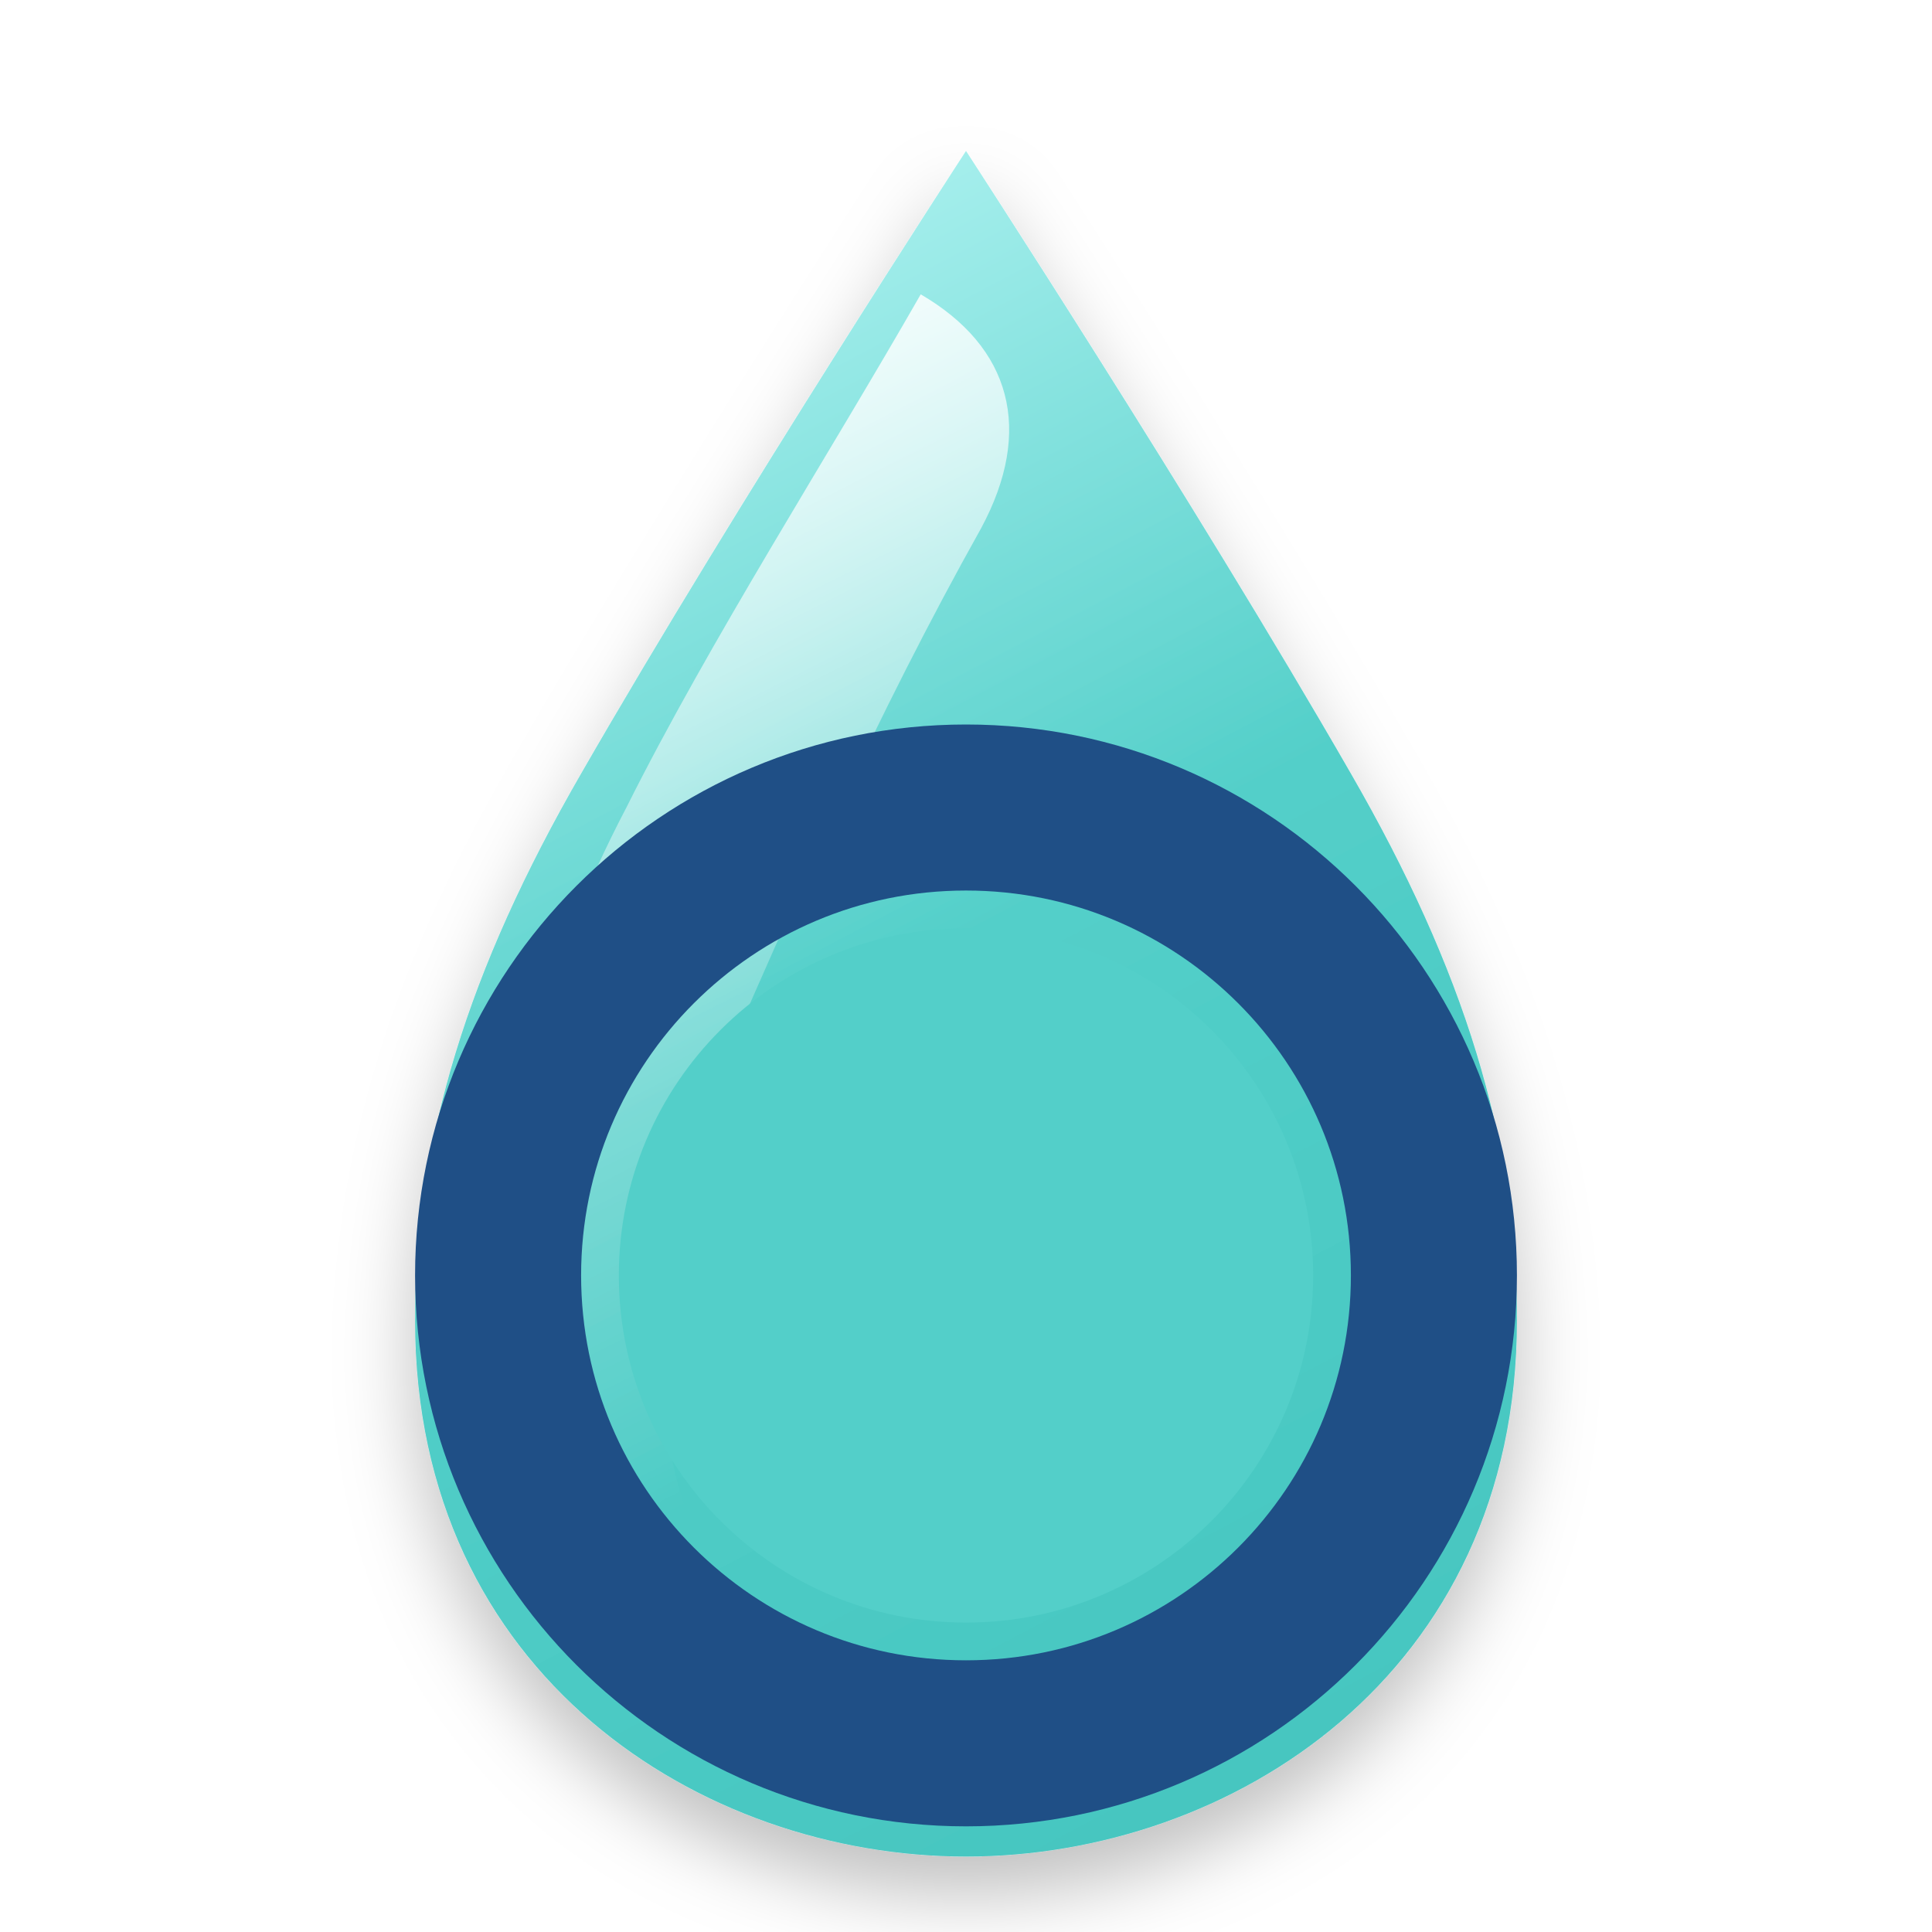
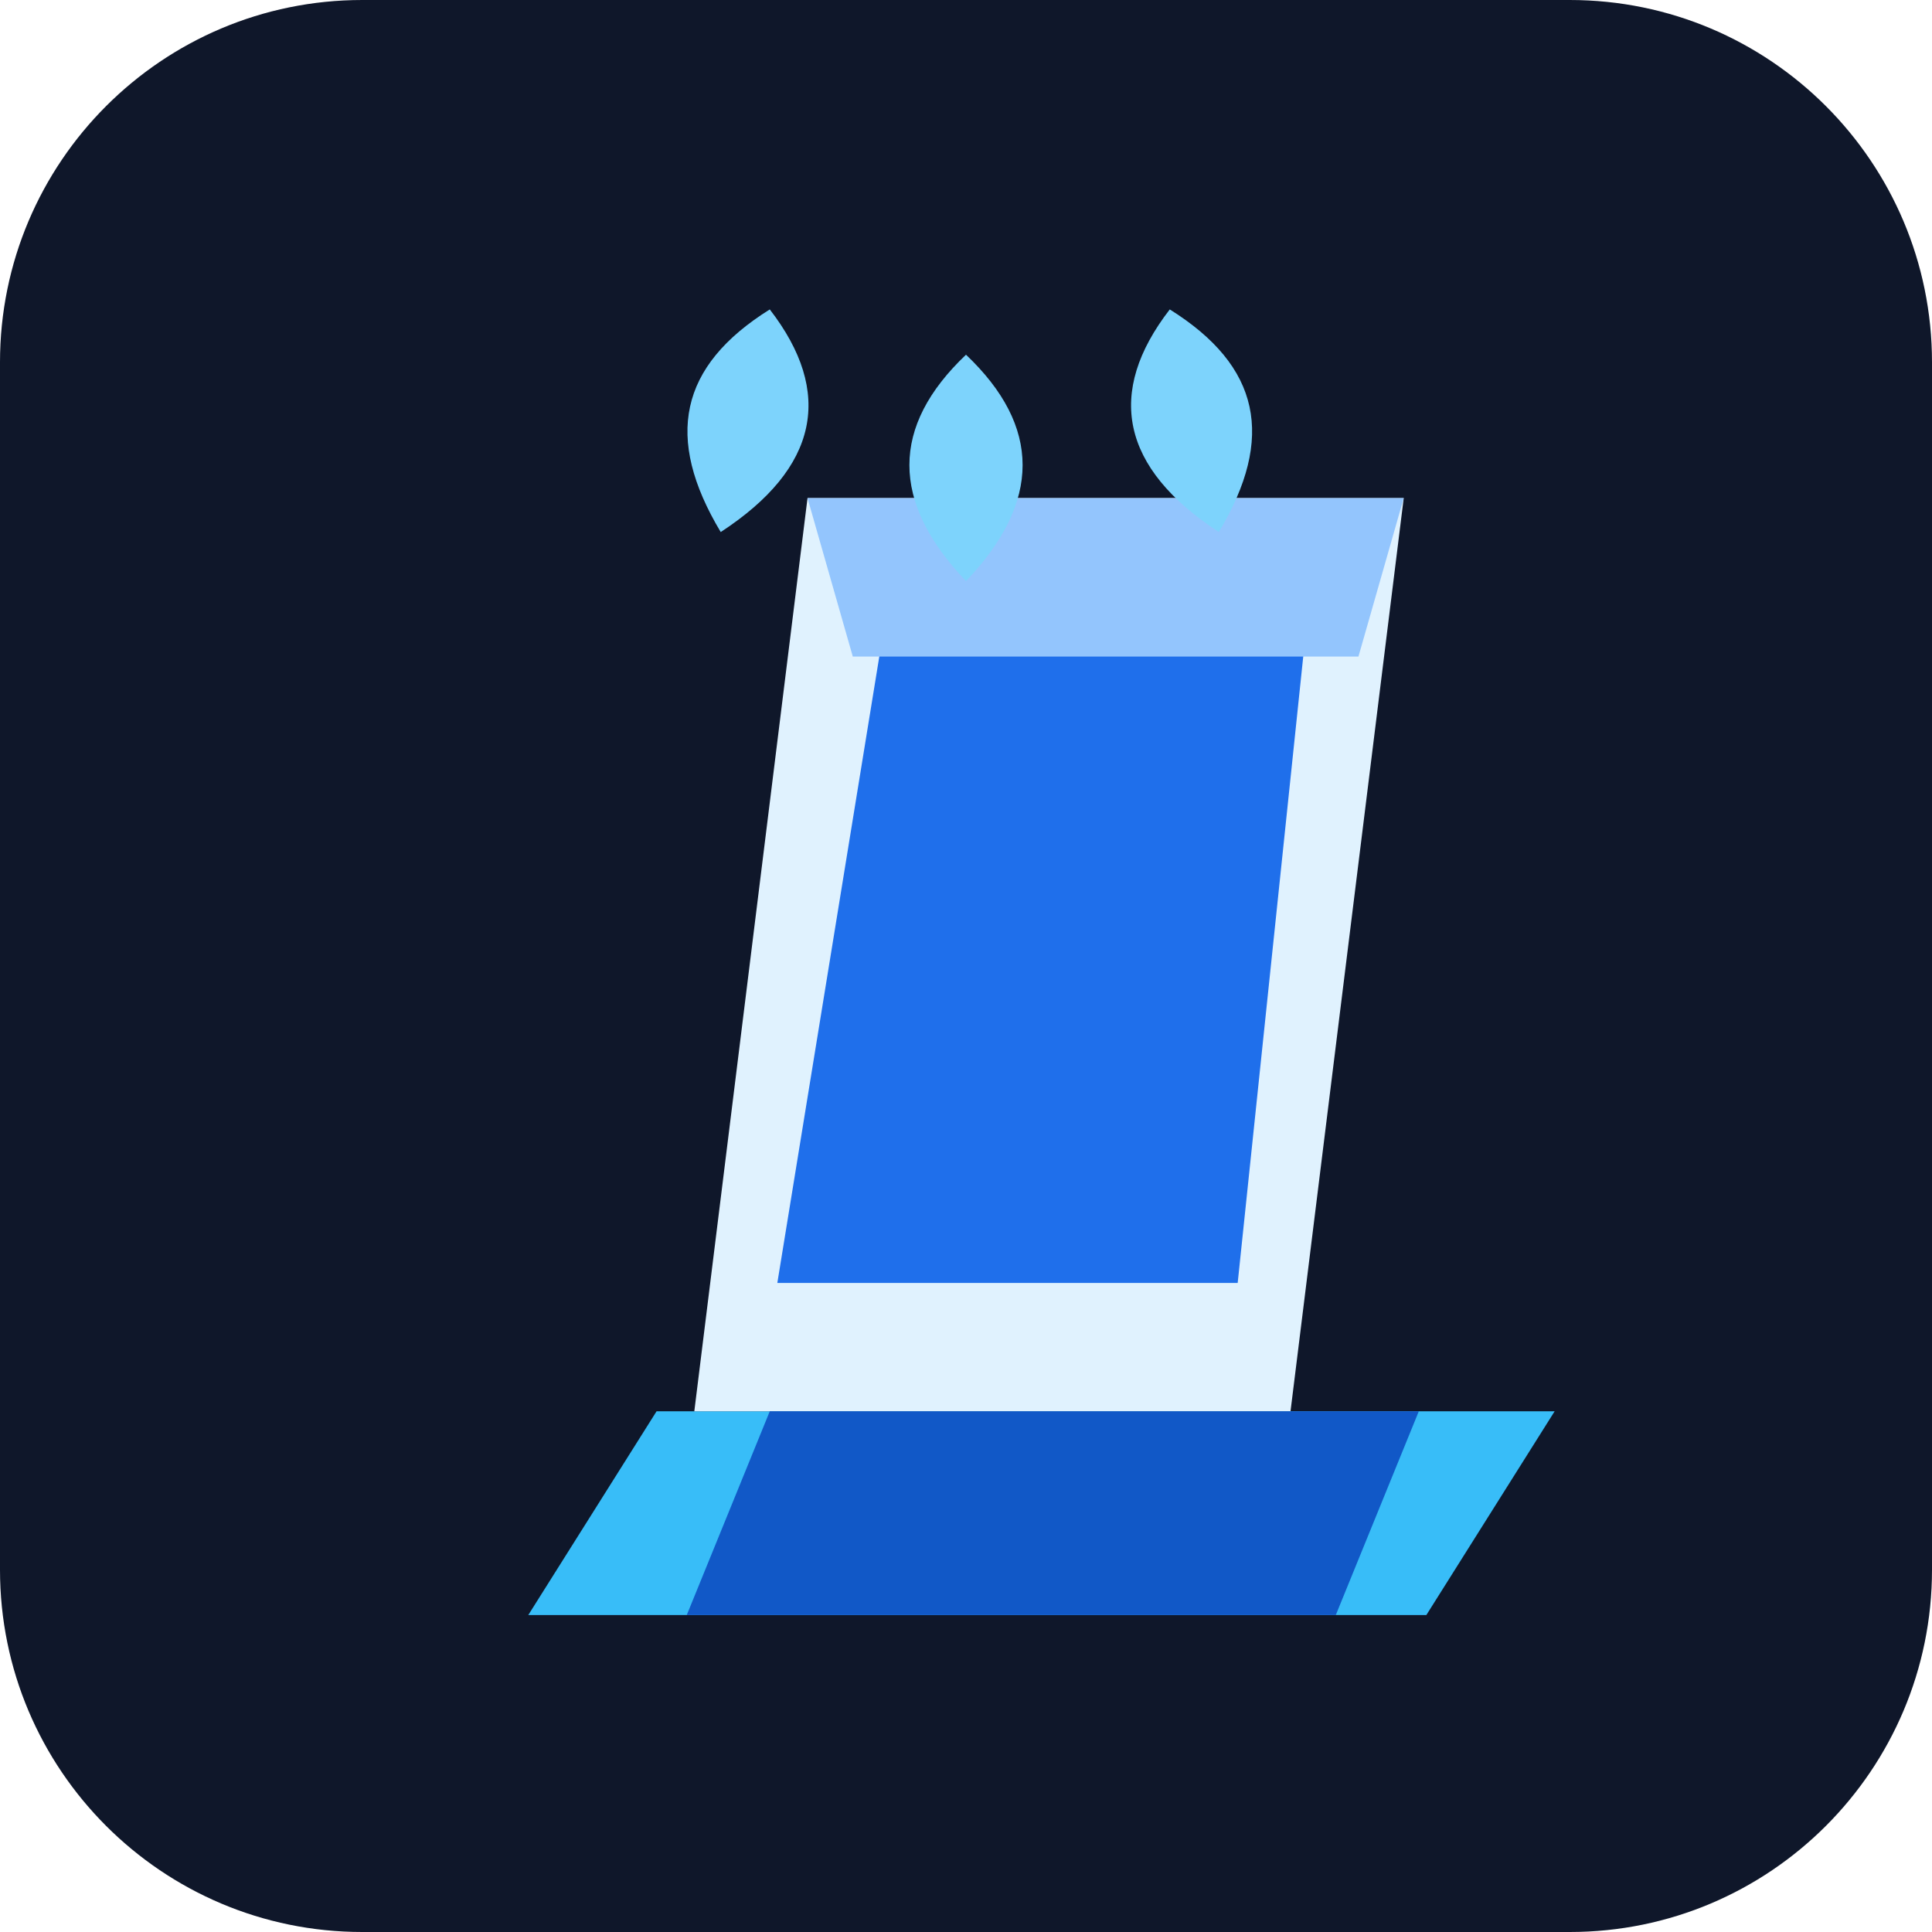
- <svg xmlns="http://www.w3.org/2000/svg" viewBox="0 0 512 512" role="img" aria-label="Favicon">
-   <defs>
-     <linearGradient id="dropGrad" x1="160" y1="80" x2="360" y2="460" gradientUnits="userSpaceOnUse">
-       <stop offset="0" stop-color="#a9f0ee" />
-       <stop offset="0.45" stop-color="#53cfc9" />
-       <stop offset="1" stop-color="#46c6c0" />
-     </linearGradient>
-     <linearGradient id="shineGrad" x1="140" y1="120" x2="260" y2="360" gradientUnits="userSpaceOnUse">
-       <stop offset="0" stop-color="#ffffff" stop-opacity="0.9" />
-       <stop offset="0.45" stop-color="#ffffff" stop-opacity="0.35" />
-       <stop offset="1" stop-color="#ffffff" stop-opacity="0" />
-     </linearGradient>
-     <filter id="softShadow" x="-20%" y="-20%" width="140%" height="140%">
-       <feDropShadow dx="0" dy="10" stdDeviation="10" flood-color="#000000" flood-opacity="0.25" />
-     </filter>
-   </defs>
-   <path filter="url(#softShadow)" d="M256 40            C256 40 196 132 154 205            C124 257 110 302 110 350            C110 444 186 492 256 492            C326 492 402 444 402 350            C402 302 388 257 358 205            C316 132 256 40 256 40            Z" fill="url(#dropGrad)" />
-   <path d="M244 78            C220 120 188 170 166 214            C144 256 134 296 134 342            C134 410 184 452 240 468            C170 432 162 350 190 286            C210 240 232 190 260 140            C274 114 268 92 244 78            Z" fill="url(#shineGrad)" />
-   <circle cx="256" cy="338" r="92" fill="#53cfc9" />
-   <circle cx="256" cy="338" r="124" fill="none" stroke="#1f4f86" stroke-width="44" stroke-linecap="round" stroke-linejoin="round" />
+ <svg xmlns="http://www.w3.org/2000/svg" viewBox="0 0 512 512" role="img" aria-label="Kühlturm">
+   <rect width="512" height="512" rx="96" fill="#0f172a" />
+   <path d="M174 374h238l-34 54H140z" fill="#38bdf8" />
+   <path d="M214 132h158l-30 242H184z" fill="#e0f2fe" />
+   <path d="M234 168h112l-18 172H206z" fill="#1f6feb" />
+   <path d="M204 374h172l-22 54H182z" fill="#1158c7" />
+   <path d="M214 132h158l-12 42H226z" fill="#93c5fd" />
+   <path d="M256 94c-20 19-20 39 0 60 20-21 20-41 0-60zM310 82c-17 22-13 42 13 59 15-25 11-44-13-59zM204 82c-24 15-28 34-13 59 26-17 30-37 13-59z" fill="#7dd3fc" />
</svg>
